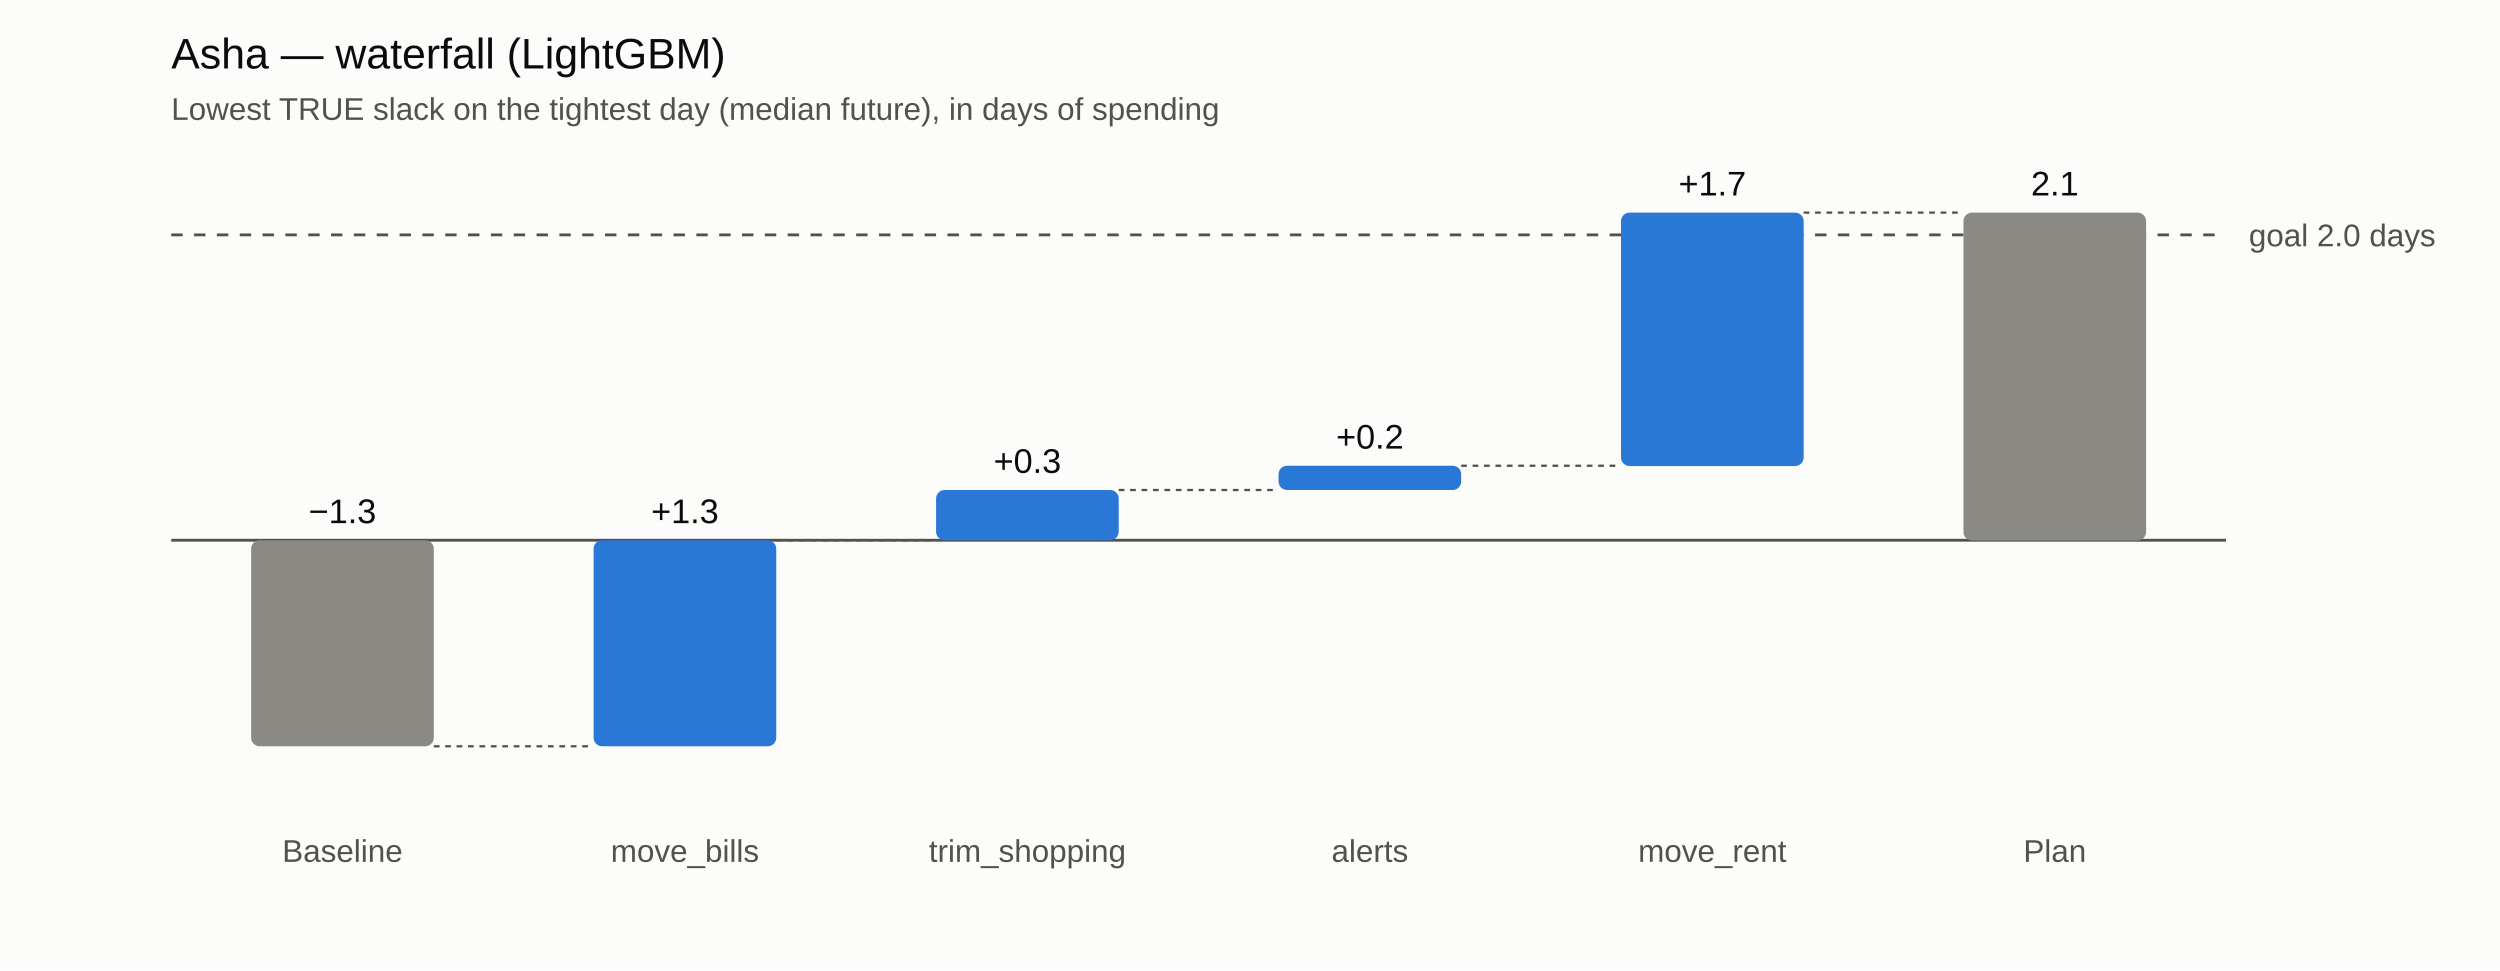
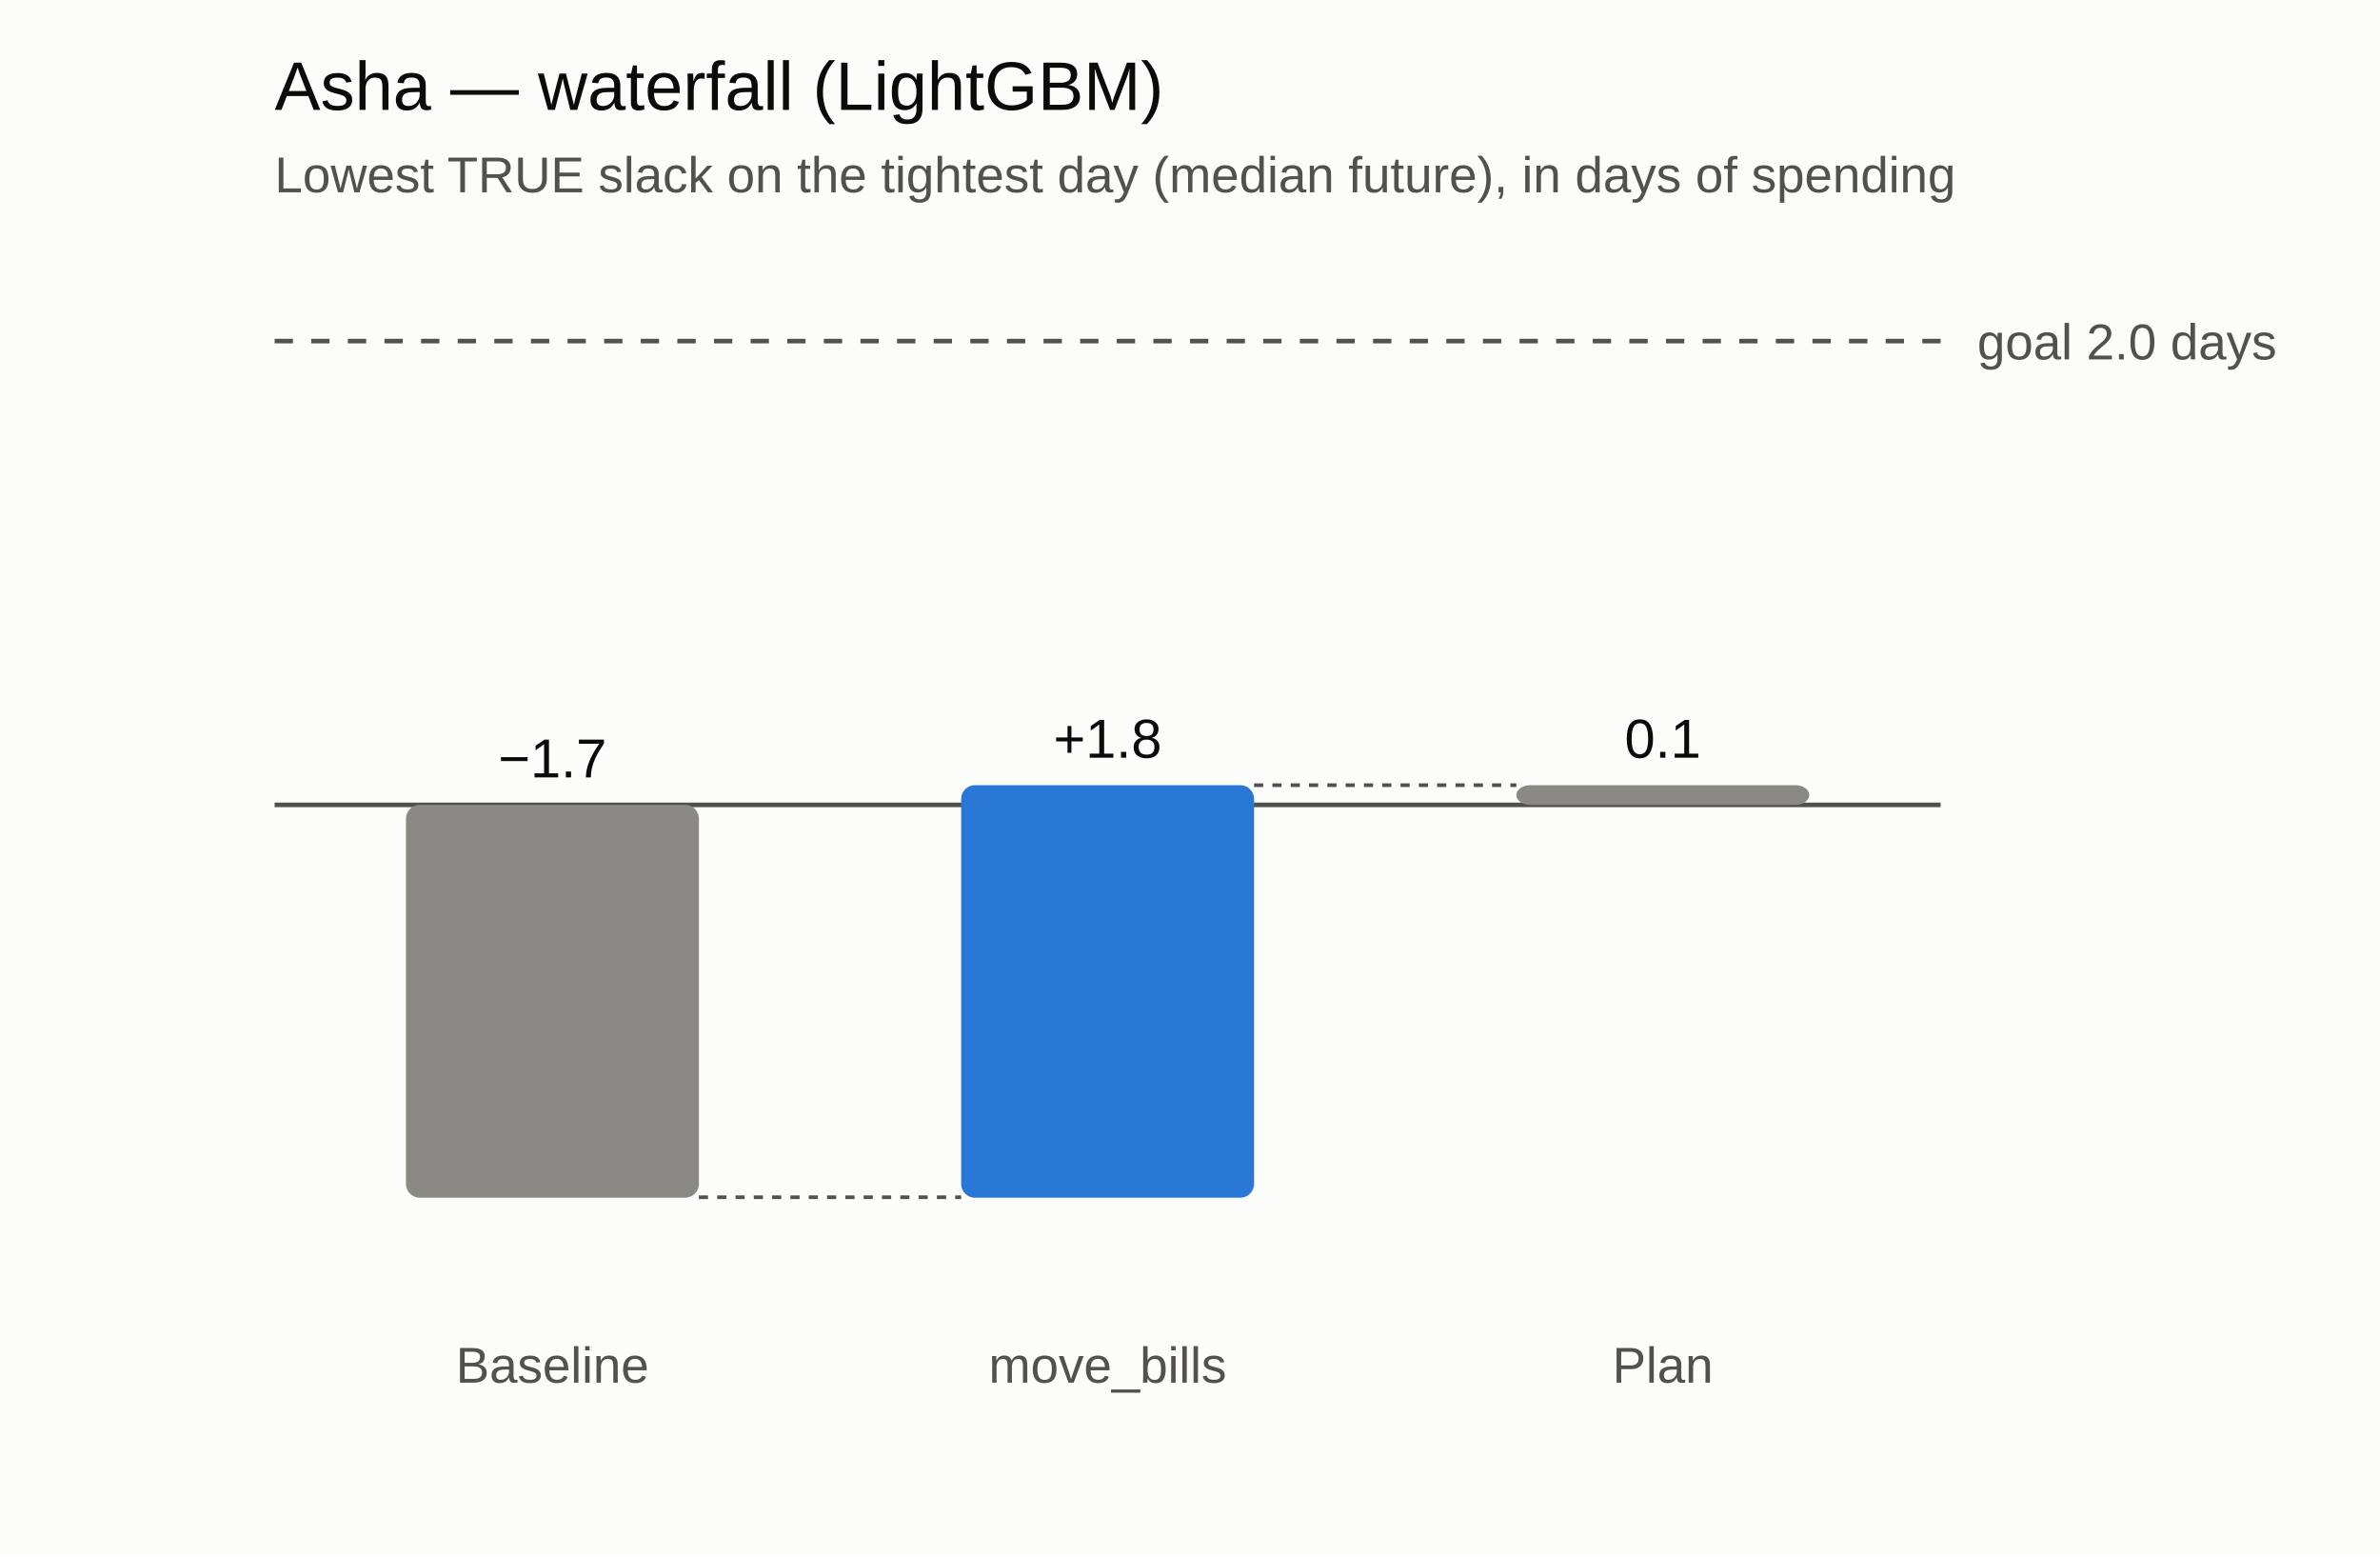
- <svg xmlns="http://www.w3.org/2000/svg" viewBox="0 0 876 340" width="876" height="340" font-family="Arial, Helvetica, sans-serif" role="img" aria-label="Asha — waterfall (LightGBM)">
-   <rect width="876" height="340" fill="#fcfcfb" />
+ <svg xmlns="http://www.w3.org/2000/svg" viewBox="0 0 520 340" width="520" height="340" font-family="Arial, Helvetica, sans-serif" role="img" aria-label="Asha — waterfall (LightGBM)">
+   <rect width="520" height="340" fill="#fcfcfb" />
  <text x="60" y="24" font-size="15" fill="#0b0b0b">Asha — waterfall (LightGBM)</text>
  <text x="60" y="42" font-size="11" fill="#52514e">Lowest TRUE slack on the tightest day (median future), in days of spending</text>
-   <line x1="60" x2="780" y1="189.3" y2="189.3" stroke="#52514e" />
-   <line x1="60" x2="780" y1="82.3" y2="82.3" stroke="#52514e" stroke-dasharray="4 4" />
-   <text x="788" y="86.3" font-size="11" fill="#52514e">goal 2.0 days</text>
-   <rect x="88" y="189.3" width="64" height="72.2" rx="3" fill="#8a8984" />
-   <text x="120" y="183.3" font-size="12" fill="#0b0b0b" text-anchor="middle">−1.3</text>
-   <text x="120" y="302" font-size="11" fill="#52514e" text-anchor="middle">Baseline</text>
-   <line x1="152" x2="208" y1="261.5" y2="261.5" stroke="#52514e" stroke-width="0.8" stroke-dasharray="2 2" />
-   <rect x="208" y="189.3" width="64" height="72.2" rx="3" fill="#2a78d6" />
-   <text x="240" y="183.3" font-size="12" fill="#0b0b0b" text-anchor="middle">+1.3</text>
-   <text x="240" y="302" font-size="11" fill="#52514e" text-anchor="middle">move_bills</text>
-   <line x1="272" x2="328" y1="189.3" y2="189.3" stroke="#52514e" stroke-width="0.8" stroke-dasharray="2 2" />
-   <rect x="328" y="171.7" width="64" height="17.6" rx="3" fill="#2a78d6" />
-   <text x="360" y="165.7" font-size="12" fill="#0b0b0b" text-anchor="middle">+0.3</text>
-   <text x="360" y="302" font-size="11" fill="#52514e" text-anchor="middle">trim_shopping</text>
-   <line x1="392" x2="448" y1="171.7" y2="171.7" stroke="#52514e" stroke-width="0.8" stroke-dasharray="2 2" />
-   <rect x="448" y="163.2" width="64" height="8.5" rx="3" fill="#2a78d6" />
-   <text x="480" y="157.2" font-size="12" fill="#0b0b0b" text-anchor="middle">+0.2</text>
-   <text x="480" y="302" font-size="11" fill="#52514e" text-anchor="middle">alerts</text>
-   <line x1="512" x2="568" y1="163.2" y2="163.2" stroke="#52514e" stroke-width="0.8" stroke-dasharray="2 2" />
-   <rect x="568" y="74.5" width="64" height="88.8" rx="3" fill="#2a78d6" />
-   <text x="600" y="68.5" font-size="12" fill="#0b0b0b" text-anchor="middle">+1.7</text>
-   <text x="600" y="302" font-size="11" fill="#52514e" text-anchor="middle">move_rent</text>
-   <line x1="632" x2="688" y1="74.5" y2="74.5" stroke="#52514e" stroke-width="0.8" stroke-dasharray="2 2" />
-   <rect x="688" y="74.5" width="64" height="114.9" rx="3" fill="#8a8984" />
-   <text x="720" y="68.5" font-size="12" fill="#0b0b0b" text-anchor="middle">2.1</text>
-   <text x="720" y="302" font-size="11" fill="#52514e" text-anchor="middle">Plan</text>
+   <line x1="60" x2="424" y1="175.8" y2="175.8" stroke="#52514e" />
+   <line x1="60" x2="424" y1="74.5" y2="74.5" stroke="#52514e" stroke-dasharray="4 4" />
+   <text x="432" y="78.5" font-size="11" fill="#52514e">goal 2.0 days</text>
+   <rect x="88.7" y="175.8" width="64" height="85.8" rx="3" fill="#8a8984" />
+   <text x="120.7" y="169.8" font-size="12" fill="#0b0b0b" text-anchor="middle">−1.7</text>
+   <text x="120.7" y="302" font-size="11" fill="#52514e" text-anchor="middle">Baseline</text>
+   <line x1="152.7" x2="210" y1="261.5" y2="261.5" stroke="#52514e" stroke-width="0.8" stroke-dasharray="2 2" />
+   <rect x="210" y="171.5" width="64" height="90.1" rx="3" fill="#2a78d6" />
+   <text x="242" y="165.5" font-size="12" fill="#0b0b0b" text-anchor="middle">+1.8</text>
+   <text x="242" y="302" font-size="11" fill="#52514e" text-anchor="middle">move_bills</text>
+   <line x1="274" x2="331.3" y1="171.5" y2="171.5" stroke="#52514e" stroke-width="0.8" stroke-dasharray="2 2" />
+   <rect x="331.3" y="171.5" width="64" height="4.3" rx="3" fill="#8a8984" />
+   <text x="363.3" y="165.5" font-size="12" fill="#0b0b0b" text-anchor="middle">0.1</text>
+   <text x="363.3" y="302" font-size="11" fill="#52514e" text-anchor="middle">Plan</text>
</svg>
